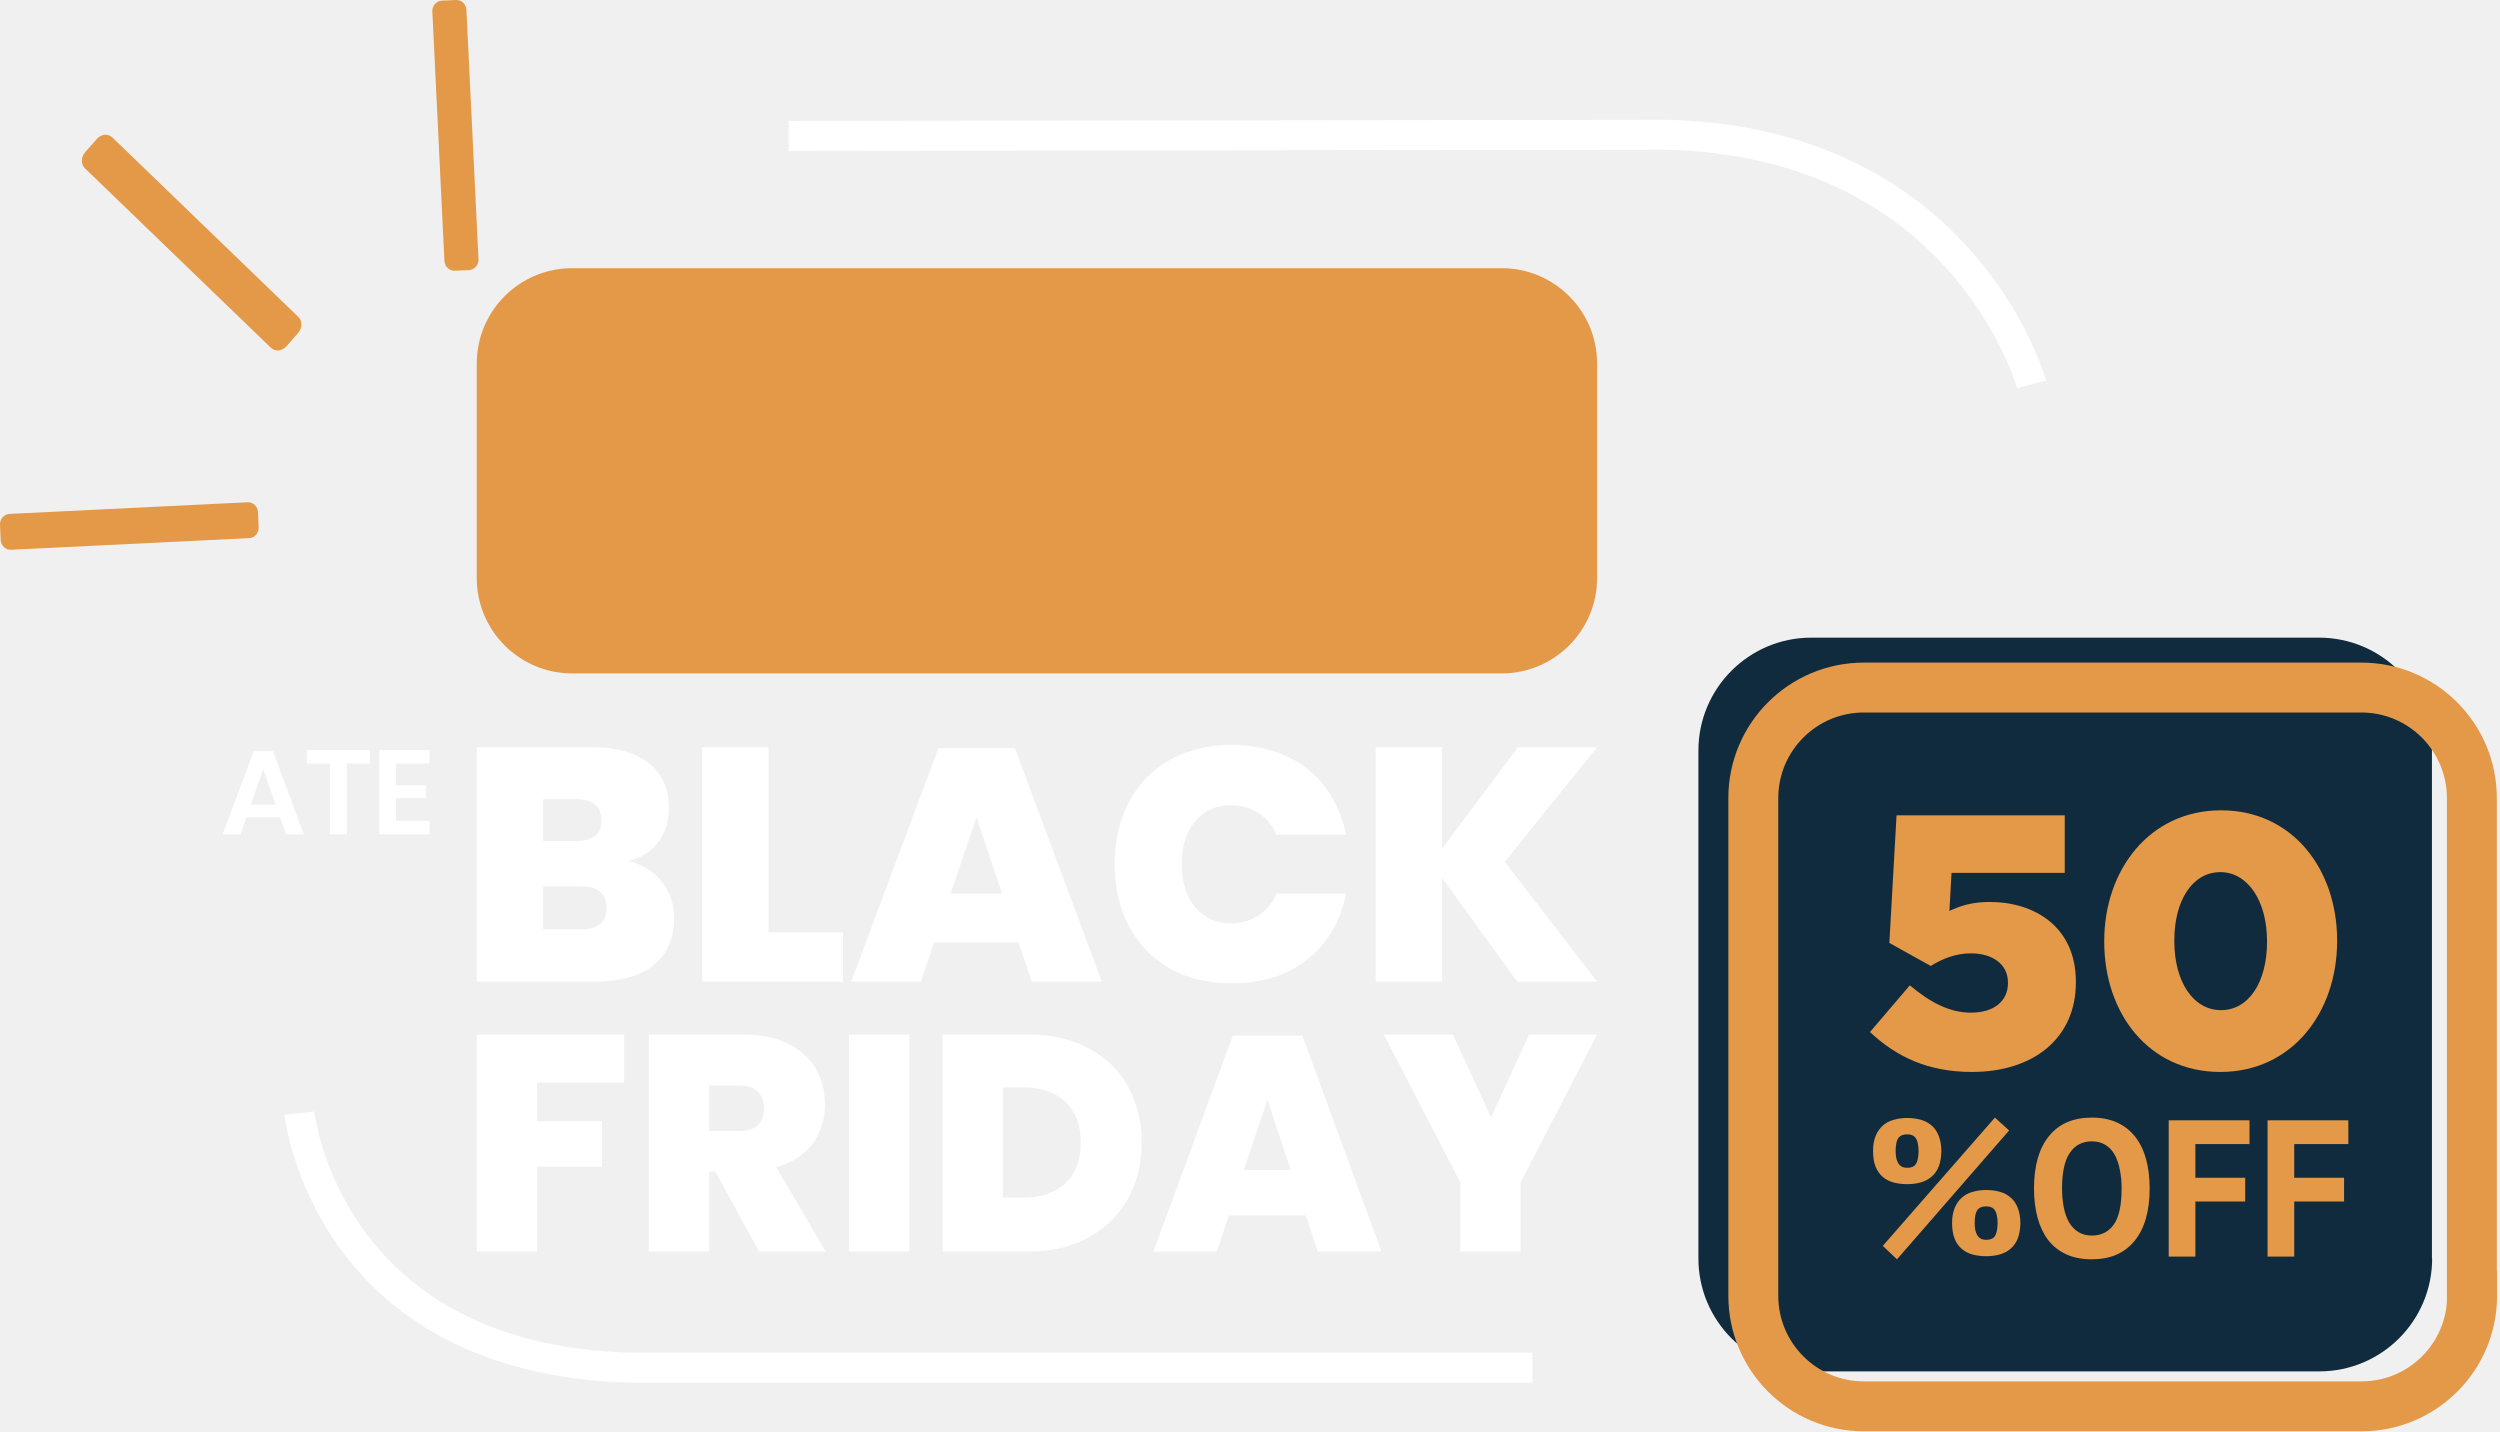
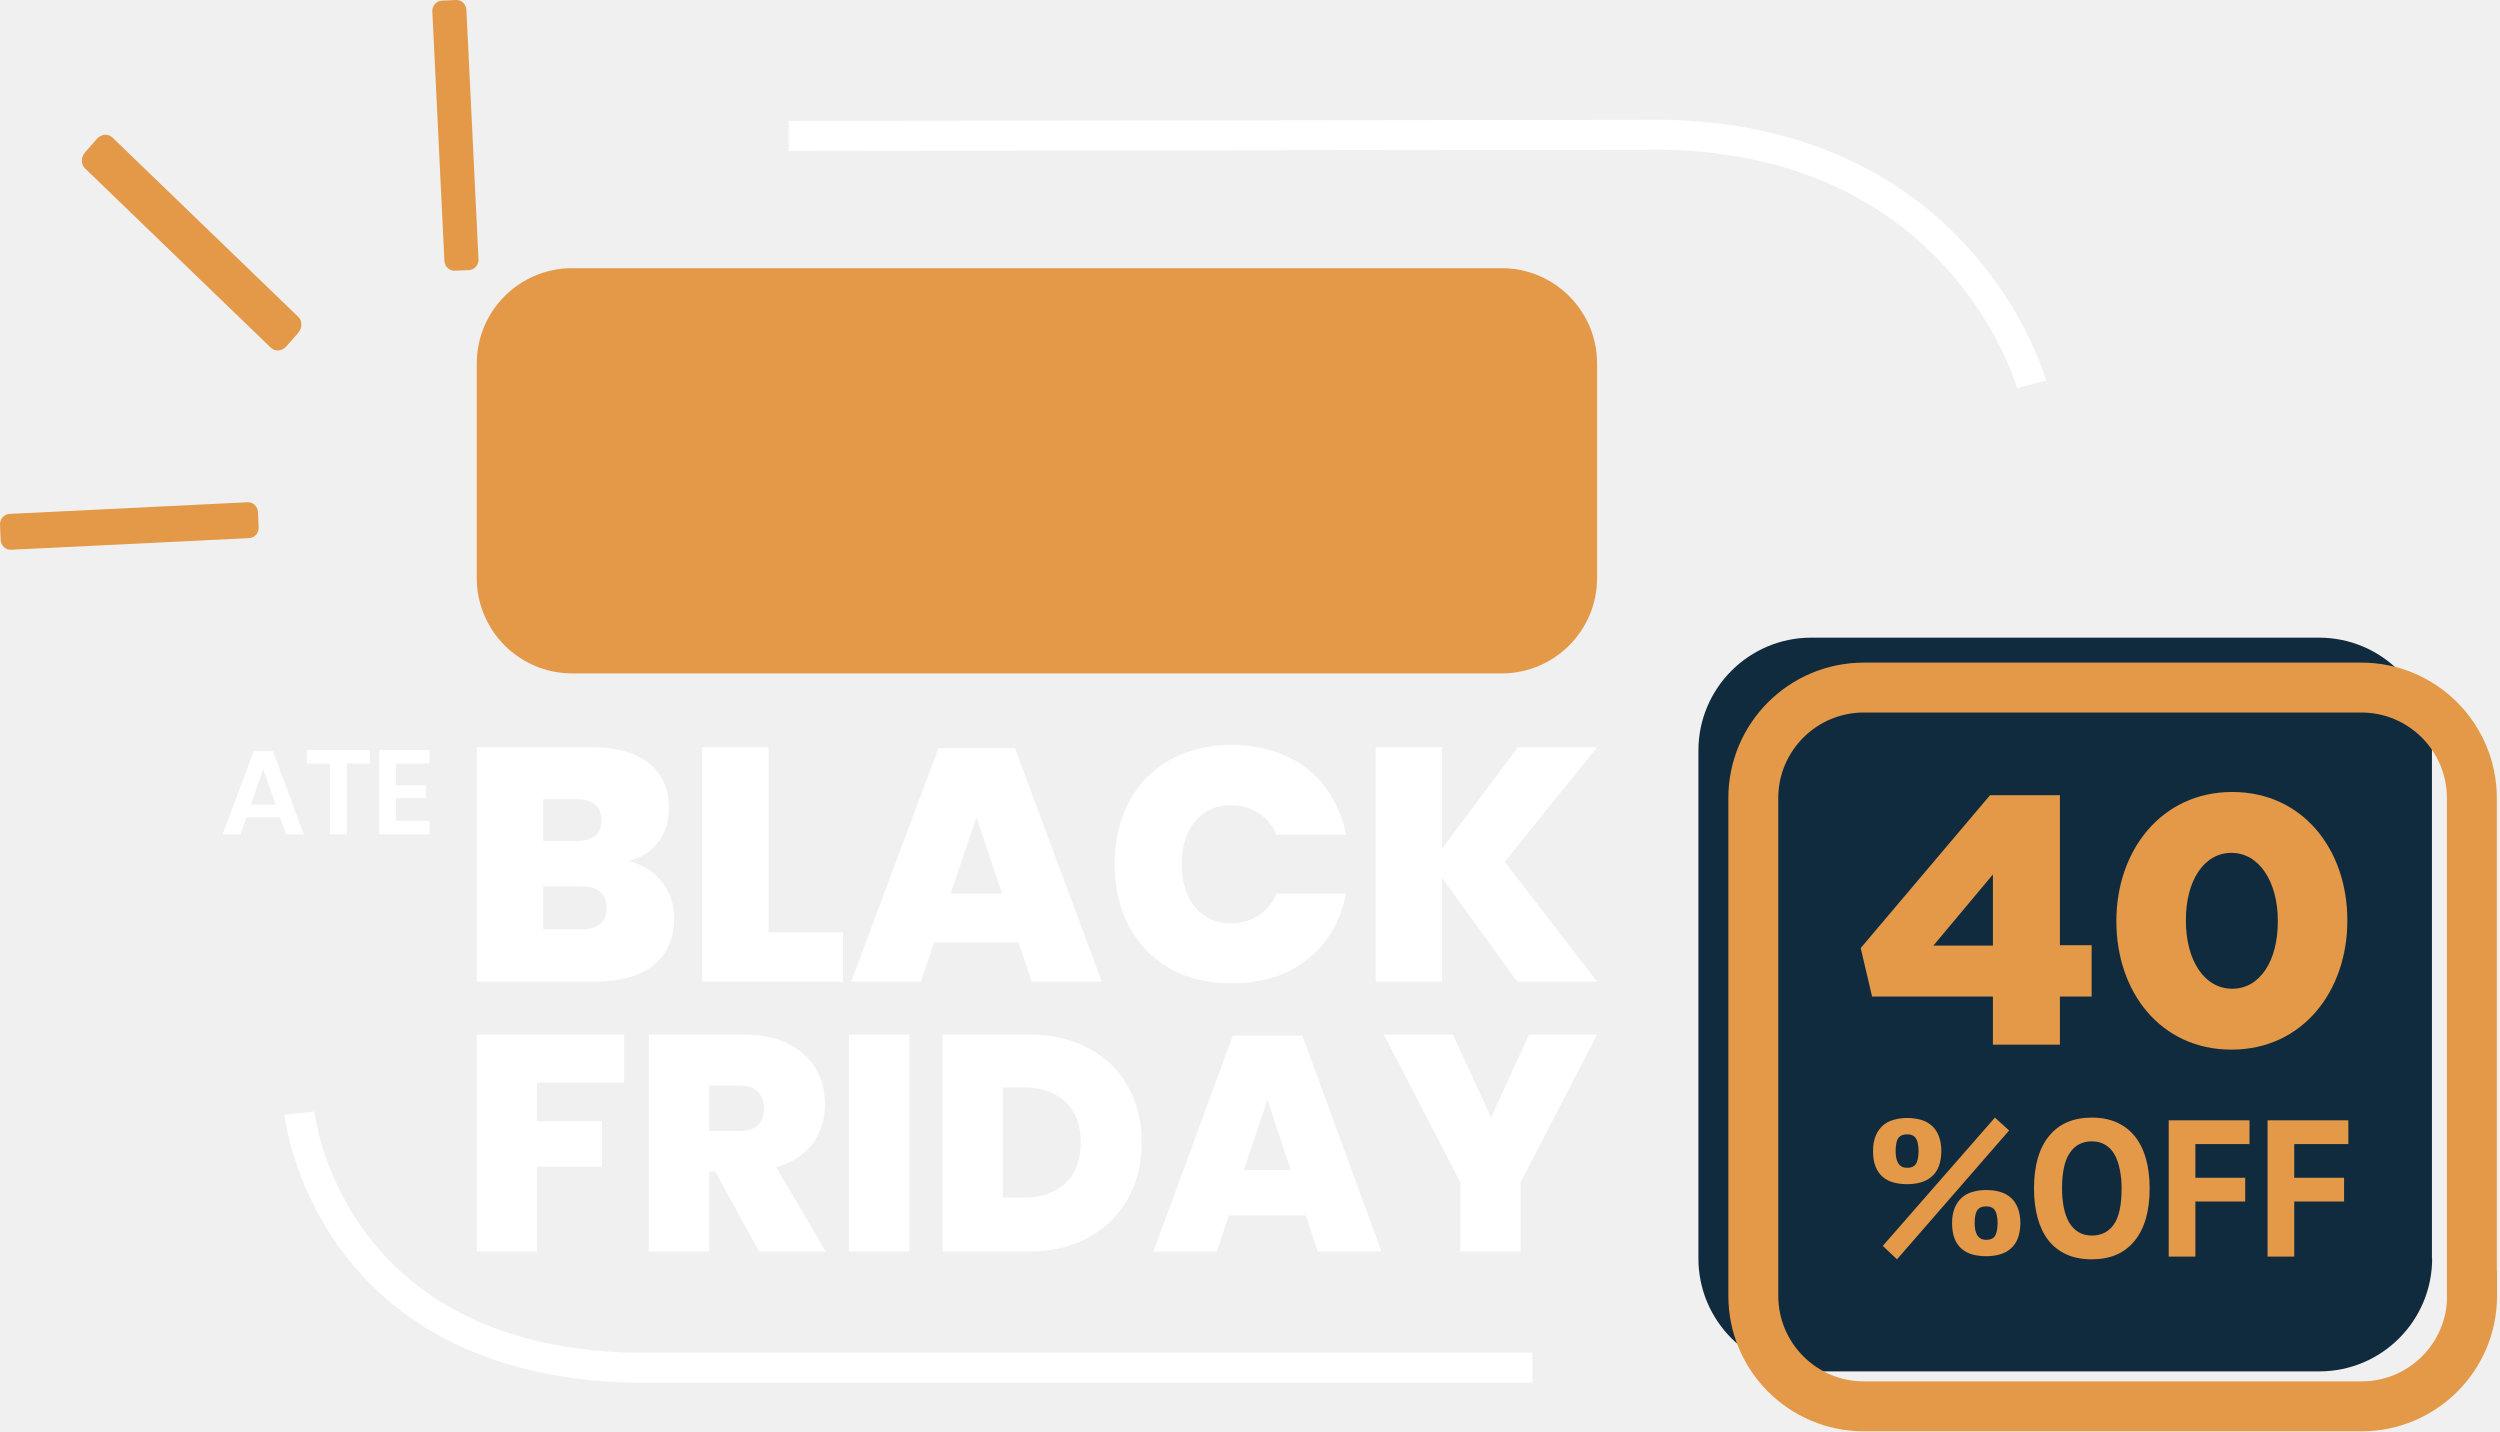
<svg xmlns="http://www.w3.org/2000/svg" width="262" height="150" viewBox="0 0 262 150" fill="none">
-   <path d="M27.105 55.267C27.129 55.854 26.706 56.348 26.143 56.395L1.152 57.616C0.588 57.639 0.118 57.193 0.071 56.606L0.001 54.985C-0.023 54.398 0.4 53.905 0.964 53.858L25.955 52.637C26.518 52.613 26.988 53.059 27.035 53.647L27.105 55.267Z" fill="#E39948" />
-   <path d="M47.798 0.001C48.362 -0.023 48.831 0.424 48.878 1.011L50.147 27.176C50.17 27.763 49.747 28.256 49.184 28.303L47.657 28.374C47.093 28.397 46.623 27.951 46.577 27.364L45.308 1.199C45.285 0.612 45.708 0.118 46.271 0.071L47.798 0.001Z" fill="#E39948" />
-   <path d="M10.147 14.563C10.594 14.046 11.322 13.976 11.768 14.399L31.262 33.212C31.709 33.635 31.685 34.386 31.239 34.903L30.018 36.289C29.571 36.806 28.843 36.876 28.397 36.453L8.902 17.64C8.456 17.217 8.48 16.465 8.926 15.949L10.147 14.563Z" fill="#E39948" />
-   <path fill-rule="evenodd" clip-rule="evenodd" d="M29.826 116.817C29.825 116.816 29.825 116.815 31.386 116.653C32.947 116.491 32.947 116.49 32.947 116.49L32.947 116.489L32.948 116.495C32.949 116.502 32.95 116.515 32.952 116.535C32.957 116.573 32.965 116.635 32.977 116.718C33.002 116.885 33.042 117.14 33.105 117.469C33.232 118.128 33.448 119.084 33.805 120.24C34.52 122.555 35.792 125.65 38.012 128.765C42.403 134.927 50.628 141.348 66.152 141.762H160.594V144.901H66.111L66.09 144.9C49.561 144.465 40.418 137.55 35.456 130.587C32.998 127.137 31.596 123.721 30.806 121.166C30.411 119.887 30.168 118.818 30.023 118.06C29.95 117.682 29.902 117.38 29.871 117.168C29.856 117.062 29.845 116.979 29.837 116.92C29.834 116.89 29.831 116.866 29.829 116.849L29.827 116.827L29.826 116.82L29.826 116.817ZM32.947 116.489C32.947 116.488 32.947 116.488 32.947 116.489V116.489Z" fill="white" />
-   <path fill-rule="evenodd" clip-rule="evenodd" d="M174.744 12.555L174.765 12.555C190.88 12.967 200.825 19.734 206.72 26.468C209.653 29.818 211.568 33.141 212.753 35.631C213.346 36.877 213.758 37.919 214.024 38.657C214.156 39.026 214.253 39.319 214.317 39.525C214.35 39.628 214.374 39.709 214.391 39.766C214.399 39.795 214.406 39.818 214.41 39.834L214.416 39.855L214.418 39.862L214.419 39.865C214.419 39.866 214.419 39.867 212.905 40.279C211.391 40.693 211.391 40.693 211.392 40.694L211.39 40.688C211.388 40.68 211.384 40.667 211.378 40.647C211.367 40.609 211.349 40.547 211.323 40.464C211.27 40.298 211.188 40.046 211.07 39.72C210.836 39.068 210.463 38.123 209.919 36.979C208.83 34.691 207.063 31.624 204.358 28.535C198.982 22.394 189.843 16.086 174.706 15.693L82.653 15.811L82.649 12.672L174.744 12.555Z" fill="white" />
-   <path d="M254.89 131.885C254.89 138.412 249.605 143.722 243.056 143.722H189.827C183.302 143.722 177.993 138.435 177.993 131.885V78.663C177.993 72.136 183.279 66.825 189.827 66.825H243.033C249.558 66.825 254.867 72.112 254.867 78.663V131.885H254.89Z" fill="#112B3E" />
-   <path fill-rule="evenodd" clip-rule="evenodd" d="M195.334 74.671C190.385 74.671 186.363 78.677 186.363 83.643V135.797C186.363 140.746 190.368 144.768 195.334 144.768H247.488C252.218 144.768 256.101 141.11 256.436 136.451V83.643C256.436 78.694 252.43 74.671 247.464 74.671H195.334ZM261.667 133.181V83.643C261.667 75.811 255.326 69.44 247.464 69.44H195.334C187.503 69.44 181.131 75.781 181.131 83.643V135.797C181.131 143.628 187.472 149.999 195.334 149.999H247.488C255.319 149.999 261.69 143.658 261.69 135.797V133.181H261.667Z" fill="#E39948" />
-   <path d="M206.667 112.34C213.07 112.34 217.552 108.837 217.552 102.962V102.887C217.552 97.162 213.259 94.525 208.513 94.525C206.743 94.525 205.5 94.902 204.295 95.467L204.521 91.474H216.385V85.448H198.758L198.005 98.819L202.336 101.229C203.579 100.476 204.935 99.911 206.554 99.911C208.852 99.911 210.434 101.079 210.434 102.962V103.037C210.434 104.92 208.965 106.126 206.554 106.126C204.332 106.126 202.298 105.071 200.152 103.263L195.971 108.16C198.72 110.721 201.997 112.34 206.667 112.34Z" fill="#E39948" />
-   <path d="M232.689 112.34C240.222 112.34 244.93 106.088 244.93 98.63V98.555C244.93 91.098 240.259 84.921 232.764 84.921C225.269 84.921 220.523 91.173 220.523 98.63V98.706C220.523 106.163 225.156 112.34 232.689 112.34ZM232.764 105.862C229.826 105.862 227.868 102.849 227.868 98.63V98.555C227.868 94.337 229.789 91.399 232.689 91.399C235.589 91.399 237.585 94.45 237.585 98.63V98.706C237.585 102.887 235.702 105.862 232.764 105.862Z" fill="#E39948" />
-   <path d="M196.296 120.633C196.296 120.021 196.384 119.497 196.561 119.062C196.738 118.627 196.982 118.266 197.295 117.981C197.608 117.695 197.982 117.491 198.417 117.369C198.866 117.233 199.349 117.165 199.866 117.165C200.383 117.165 200.859 117.226 201.294 117.348C201.729 117.471 202.103 117.668 202.416 117.94C202.742 118.212 202.994 118.573 203.171 119.021C203.348 119.457 203.443 119.994 203.456 120.633C203.443 121.272 203.348 121.816 203.171 122.265C202.994 122.7 202.742 123.054 202.416 123.326C202.103 123.598 201.729 123.795 201.294 123.918C200.859 124.04 200.383 124.101 199.866 124.101C199.349 124.101 198.866 124.04 198.417 123.918C197.982 123.795 197.608 123.598 197.295 123.326C196.982 123.054 196.738 122.7 196.561 122.265C196.384 121.816 196.296 121.272 196.296 120.633ZM198.662 120.633C198.662 121.803 199.063 122.388 199.866 122.388C200.287 122.388 200.587 122.265 200.763 122.02C200.954 121.762 201.056 121.299 201.069 120.633C201.056 119.98 200.954 119.525 200.763 119.266C200.587 119.008 200.287 118.879 199.866 118.879C199.444 118.879 199.138 119.008 198.948 119.266C198.757 119.525 198.662 119.98 198.662 120.633ZM204.578 128.182C204.578 127.569 204.667 127.046 204.844 126.611C205.02 126.175 205.265 125.815 205.578 125.529C205.891 125.244 206.265 125.04 206.7 124.917C207.149 124.781 207.632 124.713 208.149 124.713C208.665 124.713 209.142 124.774 209.577 124.897C210.012 125.019 210.386 125.217 210.699 125.489C211.025 125.761 211.277 126.121 211.454 126.57C211.63 127.005 211.726 127.542 211.739 128.182C211.726 128.821 211.63 129.365 211.454 129.814C211.277 130.249 211.025 130.602 210.699 130.874C210.386 131.146 210.012 131.344 209.577 131.466C209.142 131.589 208.665 131.65 208.149 131.65C207.632 131.65 207.149 131.589 206.7 131.466C206.265 131.344 205.891 131.146 205.578 130.874C205.265 130.602 205.02 130.249 204.844 129.814C204.667 129.365 204.578 128.821 204.578 128.182ZM206.945 128.182C206.945 129.351 207.346 129.936 208.149 129.936C208.57 129.936 208.87 129.814 209.046 129.569C209.237 129.31 209.339 128.848 209.352 128.182C209.339 127.529 209.237 127.073 209.046 126.815C208.87 126.556 208.57 126.427 208.149 126.427C207.727 126.427 207.421 126.556 207.231 126.815C207.04 127.073 206.945 127.529 206.945 128.182ZM209.067 117.124L210.556 118.471L198.805 131.976L197.316 130.568L209.067 117.124Z" fill="#E39948" />
-   <path d="M213.164 124.55C213.164 122.17 213.688 120.341 214.735 119.062C215.782 117.77 217.278 117.124 219.223 117.124C220.243 117.124 221.134 117.301 221.896 117.654C222.658 118.008 223.29 118.511 223.793 119.164C224.296 119.817 224.671 120.599 224.915 121.51C225.16 122.422 225.283 123.435 225.283 124.55C225.283 126.93 224.752 128.766 223.691 130.058C222.644 131.337 221.155 131.976 219.223 131.976C218.19 131.976 217.292 131.799 216.53 131.446C215.769 131.092 215.136 130.589 214.633 129.936C214.143 129.283 213.776 128.501 213.531 127.59C213.287 126.679 213.164 125.665 213.164 124.55ZM216.102 124.55C216.102 125.271 216.163 125.937 216.286 126.549C216.408 127.148 216.592 127.665 216.836 128.1C217.095 128.535 217.421 128.875 217.816 129.12C218.21 129.365 218.679 129.487 219.223 129.487C220.216 129.487 220.985 129.1 221.529 128.324C222.073 127.549 222.345 126.291 222.345 124.55C222.345 123.856 222.284 123.21 222.161 122.612C222.052 122.014 221.876 121.49 221.631 121.041C221.386 120.592 221.066 120.245 220.672 120.001C220.277 119.742 219.795 119.613 219.223 119.613C218.231 119.613 217.462 120.014 216.918 120.817C216.374 121.606 216.102 122.85 216.102 124.55Z" fill="#E39948" />
-   <path d="M227.28 117.41H235.747V119.899H230.075V123.428H235.298V125.917H230.075V131.691H227.28V117.41Z" fill="#E39948" />
-   <path d="M237.64 117.41H246.107V119.899H240.435V123.428H245.658V125.917H240.435V131.691H237.64V117.41Z" fill="#E39948" />
-   <rect x="49.963" y="28.105" width="117.413" height="42.469" rx="10" fill="#E39948" />
-   <path d="M29.359 85.662H25.824L25.199 87.436H23.338L26.586 78.717H28.597L31.832 87.436H29.971L29.359 85.662ZM28.884 84.326L27.585 80.603L26.286 84.326H28.884Z" fill="white" />
-   <path d="M38.778 78.617V80.016H36.342V87.436H34.581V80.016H32.158V78.617H38.778Z" fill="white" />
-   <path d="M41.509 80.016V82.302H44.632V83.651H41.509V86.024H45.006V87.436H39.748V78.617H45.006V80.016H41.509Z" fill="white" />
-   <path d="M65.407 108.429V113.468H56.289V117.512H63.096V122.263H56.289V131.153H49.963V108.429H65.407Z" fill="white" />
-   <path d="M79.552 131.153L74.96 122.776H74.318V131.153H67.993V108.429H77.979C79.798 108.429 81.339 108.75 82.602 109.392C83.887 110.012 84.85 110.879 85.492 111.991C86.134 113.104 86.455 114.356 86.455 115.747C86.455 117.33 86.017 118.71 85.139 119.887C84.261 121.043 82.998 121.856 81.35 122.327L86.52 131.153H79.552ZM74.318 118.539H77.433C79.188 118.539 80.066 117.748 80.066 116.164C80.066 115.415 79.841 114.827 79.391 114.399C78.963 113.971 78.311 113.757 77.433 113.757H74.318V118.539Z" fill="white" />
-   <path d="M95.296 108.429V131.153H88.97V108.429H95.296Z" fill="white" />
-   <path d="M119.655 119.727C119.655 121.931 119.174 123.899 118.21 125.633C117.247 127.345 115.877 128.693 114.101 129.677C112.324 130.661 110.237 131.153 107.839 131.153H98.785V108.429H107.839C110.237 108.429 112.324 108.91 114.101 109.873C115.899 110.815 117.269 112.141 118.21 113.853C119.174 115.565 119.655 117.523 119.655 119.727ZM107.261 125.504C109.124 125.504 110.59 125.001 111.66 123.996C112.731 122.99 113.266 121.567 113.266 119.727C113.266 117.908 112.731 116.496 111.66 115.49C110.59 114.463 109.124 113.949 107.261 113.949H105.11V125.504H107.261Z" fill="white" />
-   <path d="M136.843 127.366H128.783L127.531 131.153H120.884L129.201 108.525H136.489L144.773 131.153H138.095L136.843 127.366ZM135.269 122.616L132.829 115.233L130.357 122.616H135.269Z" fill="white" />
-   <path d="M167.376 108.429L159.349 123.932V131.153H153.056V123.932L145.029 108.429H152.253L156.267 117.095L160.248 108.429H167.376Z" fill="white" />
-   <path d="M65.854 90.246C67.337 90.593 68.502 91.31 69.35 92.397C70.221 93.484 70.656 94.745 70.656 96.179C70.656 98.307 69.938 99.961 68.502 101.141C67.066 102.297 65.006 102.875 62.322 102.875H49.963V78.31H62.04C64.559 78.31 66.525 78.854 67.937 79.941C69.373 81.028 70.091 82.601 70.091 84.66C70.091 86.117 69.703 87.343 68.926 88.338C68.149 89.309 67.125 89.945 65.854 90.246ZM56.92 88.129H60.416C62.158 88.129 63.029 87.412 63.029 85.978C63.029 84.498 62.146 83.758 60.38 83.758H56.92V88.129ZM60.839 97.393C62.652 97.393 63.559 96.653 63.559 95.173C63.559 93.646 62.652 92.883 60.839 92.883H56.92V97.393H60.839Z" fill="white" />
+   <path d="M27.105 55.267C27.129 55.854 26.706 56.347 26.143 56.394L1.152 57.616C0.588 57.639 0.118 57.193 0.071 56.606L0.001 54.985C-0.023 54.398 0.4 53.905 0.964 53.858L25.955 52.636C26.518 52.613 26.988 53.059 27.035 53.646L27.105 55.267Z" fill="#E39948" />
+   <path d="M47.798 0.001C48.361 -0.023 48.831 0.424 48.878 1.011L50.147 27.176C50.17 27.763 49.747 28.256 49.184 28.303L47.657 28.374C47.093 28.397 46.623 27.951 46.576 27.364L45.308 1.199C45.285 0.612 45.707 0.118 46.271 0.071L47.798 0.001Z" fill="#E39948" />
+   <path d="M10.147 14.563C10.593 14.046 11.322 13.976 11.768 14.399L31.262 33.212C31.709 33.635 31.685 34.387 31.239 34.903L30.018 36.289C29.571 36.806 28.843 36.876 28.397 36.454L8.902 17.64C8.456 17.217 8.48 16.466 8.926 15.949L10.147 14.563Z" fill="#E39948" />
+   <path fill-rule="evenodd" clip-rule="evenodd" d="M29.826 116.817C29.826 116.816 29.826 116.815 31.386 116.653C32.947 116.492 32.947 116.491 32.947 116.49L32.947 116.489L32.948 116.495C32.949 116.502 32.95 116.516 32.953 116.535C32.957 116.573 32.965 116.635 32.977 116.719C33.002 116.886 33.042 117.14 33.105 117.469C33.232 118.128 33.448 119.084 33.805 120.24C34.52 122.556 35.792 125.65 38.012 128.765C42.404 134.928 50.628 141.349 66.152 141.763H160.594V144.901H66.111L66.09 144.901C49.561 144.466 40.418 137.55 35.456 130.587C32.998 127.138 31.596 123.721 30.806 121.166C30.411 119.887 30.168 118.818 30.023 118.061C29.95 117.682 29.902 117.38 29.871 117.169C29.856 117.063 29.845 116.979 29.838 116.92C29.834 116.89 29.831 116.867 29.829 116.849L29.827 116.827L29.826 116.82L29.826 116.817ZM32.947 116.489C32.947 116.489 32.947 116.489 32.947 116.489Z" fill="white" />
+   <path fill-rule="evenodd" clip-rule="evenodd" d="M174.744 12.555L174.765 12.555C190.88 12.967 200.824 19.734 206.72 26.468C209.653 29.818 211.568 33.141 212.753 35.631C213.346 36.877 213.758 37.919 214.023 38.657C214.156 39.026 214.253 39.319 214.317 39.525C214.35 39.628 214.374 39.709 214.391 39.766C214.399 39.795 214.406 39.818 214.41 39.834L214.416 39.855L214.418 39.862L214.419 39.864C214.419 39.865 214.419 39.867 212.905 40.279C211.391 40.692 211.391 40.693 211.392 40.694L211.39 40.688C211.388 40.68 211.384 40.667 211.378 40.647C211.367 40.609 211.348 40.547 211.322 40.464C211.27 40.298 211.188 40.046 211.07 39.72C210.836 39.068 210.463 38.123 209.919 36.979C208.83 34.69 207.063 31.624 204.358 28.535C198.982 22.394 189.843 16.086 174.706 15.693L82.653 15.811L82.649 12.672L174.744 12.555Z" fill="white" />
+   <path d="M254.89 131.885C254.89 138.412 249.605 143.723 243.056 143.723H189.827C183.302 143.723 177.993 138.436 177.993 131.885V78.663C177.993 72.136 183.279 66.826 189.827 66.826H243.033C249.558 66.826 254.867 72.113 254.867 78.663V131.885H254.89Z" fill="#112B3E" />
+   <path fill-rule="evenodd" clip-rule="evenodd" d="M195.334 74.672C190.385 74.672 186.362 78.678 186.362 83.644V135.797C186.362 140.747 190.368 144.769 195.334 144.769H247.488C252.218 144.769 256.101 141.11 256.436 136.451V83.644C256.436 78.694 252.43 74.672 247.464 74.672H195.334ZM261.667 133.182V83.644C261.667 75.812 255.326 69.441 247.464 69.441H195.334C187.502 69.441 181.131 75.782 181.131 83.644V135.797C181.131 143.629 187.472 150 195.334 150H247.488C255.319 150 261.69 143.659 261.69 135.797V133.182H261.667Z" fill="#E39948" />
+   <path d="M196.295 120.634C196.295 120.022 196.384 119.498 196.561 119.063C196.737 118.628 196.982 118.267 197.295 117.981C197.608 117.696 197.982 117.492 198.417 117.369C198.866 117.233 199.349 117.165 199.866 117.165C200.382 117.165 200.858 117.227 201.294 117.349C201.729 117.471 202.103 117.669 202.416 117.941C202.742 118.213 202.994 118.573 203.171 119.022C203.347 119.457 203.443 119.994 203.456 120.634C203.443 121.273 203.347 121.817 203.171 122.266C202.994 122.701 202.742 123.055 202.416 123.327C202.103 123.599 201.729 123.796 201.294 123.918C200.858 124.041 200.382 124.102 199.866 124.102C199.349 124.102 198.866 124.041 198.417 123.918C197.982 123.796 197.608 123.599 197.295 123.327C196.982 123.055 196.737 122.701 196.561 122.266C196.384 121.817 196.295 121.273 196.295 120.634ZM198.662 120.634C198.662 121.803 199.063 122.388 199.866 122.388C200.287 122.388 200.586 122.266 200.763 122.021C200.954 121.763 201.056 121.3 201.069 120.634C201.056 119.981 200.954 119.525 200.763 119.267C200.586 119.008 200.287 118.879 199.866 118.879C199.444 118.879 199.138 119.008 198.948 119.267C198.757 119.525 198.662 119.981 198.662 120.634ZM204.578 128.182C204.578 127.57 204.667 127.046 204.844 126.611C205.02 126.176 205.265 125.816 205.578 125.53C205.891 125.244 206.265 125.04 206.7 124.918C207.149 124.782 207.632 124.714 208.149 124.714C208.665 124.714 209.141 124.775 209.577 124.898C210.012 125.02 210.386 125.217 210.699 125.489C211.025 125.761 211.277 126.122 211.454 126.57C211.63 127.006 211.726 127.543 211.739 128.182C211.726 128.821 211.63 129.365 211.454 129.814C211.277 130.249 211.025 130.603 210.699 130.875C210.386 131.147 210.012 131.344 209.577 131.467C209.141 131.589 208.665 131.65 208.149 131.65C207.632 131.65 207.149 131.589 206.7 131.467C206.265 131.344 205.891 131.147 205.578 130.875C205.265 130.603 205.02 130.249 204.844 129.814C204.667 129.365 204.578 128.821 204.578 128.182ZM206.945 128.182C206.945 129.352 207.346 129.937 208.149 129.937C208.57 129.937 208.869 129.814 209.046 129.569C209.237 129.311 209.339 128.849 209.352 128.182C209.339 127.529 209.237 127.074 209.046 126.815C208.869 126.557 208.57 126.428 208.149 126.428C207.727 126.428 207.421 126.557 207.23 126.815C207.04 127.074 206.945 127.529 206.945 128.182ZM209.067 117.125L210.556 118.471L198.805 131.977L197.315 130.569L209.067 117.125Z" fill="#E39948" />
+   <path d="M213.164 124.551C213.164 122.171 213.688 120.341 214.735 119.063C215.782 117.771 217.278 117.125 219.223 117.125C220.243 117.125 221.134 117.301 221.896 117.655C222.657 118.009 223.29 118.512 223.793 119.165C224.296 119.818 224.67 120.6 224.915 121.511C225.16 122.422 225.282 123.435 225.282 124.551C225.282 126.931 224.752 128.767 223.691 130.059C222.644 131.338 221.155 131.977 219.223 131.977C218.19 131.977 217.292 131.8 216.53 131.446C215.769 131.093 215.136 130.589 214.633 129.937C214.143 129.284 213.776 128.502 213.531 127.59C213.286 126.679 213.164 125.666 213.164 124.551ZM216.102 124.551C216.102 125.272 216.163 125.938 216.285 126.55C216.408 127.148 216.591 127.665 216.836 128.101C217.095 128.536 217.421 128.876 217.816 129.121C218.21 129.365 218.679 129.488 219.223 129.488C220.216 129.488 220.985 129.1 221.529 128.325C222.073 127.55 222.345 126.292 222.345 124.551C222.345 123.857 222.283 123.211 222.161 122.613C222.052 122.014 221.875 121.491 221.631 121.042C221.386 120.593 221.066 120.246 220.672 120.001C220.277 119.743 219.794 119.614 219.223 119.614C218.23 119.614 217.462 120.015 216.918 120.817C216.374 121.606 216.102 122.851 216.102 124.551Z" fill="#E39948" />
+   <path d="M227.28 117.41H235.747V119.899H230.075V123.429H235.298V125.918H230.075V131.691H227.28V117.41Z" fill="#E39948" />
+   <path d="M237.64 117.41H246.107V119.899H240.435V123.429H245.658V125.918H240.435V131.691H237.64V117.41Z" fill="#E39948" />
+   <rect x="49.963" y="28.104" width="117.413" height="42.469" rx="10" fill="#E39948" />
+   <path d="M29.359 85.662H25.824L25.2 87.435H23.338L26.586 78.717H28.597L31.832 87.435H29.971L29.359 85.662ZM28.884 84.325L27.585 80.603L26.286 84.325H28.884Z" fill="white" />
+   <path d="M38.778 78.617V80.016H36.343V87.435H34.581V80.016H32.158V78.617H38.778Z" fill="white" />
+   <path d="M41.509 80.016V82.302H44.632V83.651H41.509V86.024H45.006V87.435H39.748V78.617H45.006V80.016H41.509Z" fill="white" />
+   <path d="M65.407 108.428V113.468H56.288V117.512H63.095V122.262H56.288V131.153H49.963V108.428H65.407Z" fill="white" />
+   <path d="M79.552 131.153L74.96 122.776H74.318V131.153H67.993V108.428H77.978C79.798 108.428 81.339 108.749 82.602 109.391C83.886 110.012 84.85 110.878 85.492 111.991C86.134 113.104 86.455 114.356 86.455 115.747C86.455 117.33 86.016 118.71 85.139 119.887C84.261 121.043 82.998 121.856 81.35 122.326L86.519 131.153H79.552ZM74.318 118.539H77.433C79.188 118.539 80.066 117.747 80.066 116.164C80.066 115.415 79.841 114.826 79.391 114.398C78.963 113.97 78.31 113.757 77.433 113.757H74.318V118.539Z" fill="white" />
+   <path d="M95.295 108.428V131.153H88.97V108.428H95.295Z" fill="white" />
+   <path d="M119.655 119.727C119.655 121.931 119.173 123.899 118.21 125.632C117.247 127.344 115.877 128.692 114.1 129.677C112.324 130.661 110.237 131.153 107.839 131.153H98.784V108.428H107.839C110.237 108.428 112.324 108.91 114.1 109.873C115.898 110.814 117.268 112.141 118.21 113.853C119.173 115.565 119.655 117.523 119.655 119.727ZM107.261 125.504C109.123 125.504 110.59 125.001 111.66 123.995C112.73 122.99 113.265 121.567 113.265 119.727C113.265 117.908 112.73 116.495 111.66 115.49C110.59 114.463 109.123 113.949 107.261 113.949H105.11V125.504H107.261Z" fill="white" />
+   <path d="M136.842 127.366H128.783L127.531 131.153H120.884L129.2 108.525H136.489L144.773 131.153H138.095L136.842 127.366ZM135.269 122.615L132.829 115.233L130.356 122.615H135.269Z" fill="white" />
+   <path d="M167.376 108.428L159.349 123.931V131.153H153.056V123.931L145.028 108.428H152.253L156.267 117.095L160.248 108.428H167.376Z" fill="white" />
+   <path d="M65.854 90.246C67.337 90.593 68.502 91.31 69.35 92.397C70.221 93.484 70.656 94.745 70.656 96.179C70.656 98.307 69.938 99.961 68.502 101.141C67.066 102.297 65.006 102.875 62.322 102.875H49.963V78.31H62.04C64.559 78.31 66.525 78.854 67.937 79.941C69.373 81.028 70.091 82.601 70.091 84.66C70.091 86.117 69.703 87.343 68.926 88.338C68.149 89.309 67.125 89.945 65.854 90.246ZM56.919 88.129H60.415C62.157 88.129 63.029 87.412 63.029 85.978C63.029 84.498 62.146 83.758 60.38 83.758H56.919V88.129ZM60.839 97.393C62.652 97.393 63.558 96.653 63.558 95.173C63.558 93.646 62.652 92.883 60.839 92.883H56.919V97.393H60.839Z" fill="white" />
  <path d="M80.542 97.706H88.346V102.875H73.585V78.31H80.542V97.706Z" fill="white" />
-   <path d="M106.75 98.781H97.887L96.51 102.875H89.2L98.346 78.414H106.362L115.473 102.875H108.128L106.75 98.781ZM105.02 93.646L102.336 85.666L99.617 93.646H105.02Z" fill="white" />
-   <path d="M129.066 78.067C131.209 78.067 133.116 78.461 134.787 79.247C136.482 80.01 137.859 81.109 138.919 82.543C139.978 83.954 140.696 85.597 141.073 87.47H133.763C133.363 86.499 132.739 85.747 131.891 85.215C131.044 84.66 130.067 84.382 128.96 84.382C127.43 84.382 126.194 84.949 125.253 86.082C124.311 87.193 123.84 88.684 123.84 90.558C123.84 92.432 124.311 93.935 125.253 95.069C126.194 96.202 127.43 96.769 128.96 96.769C130.067 96.769 131.044 96.491 131.891 95.936C132.739 95.381 133.363 94.618 133.763 93.646H141.073C140.508 96.514 139.166 98.804 137.047 100.516C134.952 102.205 132.292 103.049 129.066 103.049C126.594 103.049 124.429 102.528 122.569 101.488C120.733 100.424 119.308 98.943 118.296 97.046C117.307 95.15 116.813 92.987 116.813 90.558C116.813 88.129 117.307 85.967 118.296 84.07C119.308 82.173 120.733 80.704 122.569 79.663C124.429 78.599 126.594 78.067 129.066 78.067Z" fill="white" />
-   <path d="M157.701 90.315L167.376 102.875H159.007L151.133 92.015V102.875H144.176V78.31H151.133V88.927L159.078 78.31H167.376L157.701 90.315Z" fill="white" />
+   <path d="M106.75 98.781H97.887L96.51 102.875H89.2L98.346 78.414H106.362L115.472 102.875H108.127L106.75 98.781ZM105.02 93.646L102.336 85.666L99.617 93.646H105.02Z" fill="white" />
+   <path d="M129.066 78.067C131.208 78.067 133.115 78.46 134.787 79.247C136.482 80.01 137.859 81.109 138.918 82.543C139.978 83.954 140.696 85.597 141.072 87.47H133.763C133.362 86.499 132.739 85.747 131.891 85.215C131.044 84.66 130.067 84.382 128.96 84.382C127.43 84.382 126.194 84.949 125.252 86.082C124.311 87.192 123.84 88.684 123.84 90.558C123.84 92.432 124.311 93.935 125.252 95.069C126.194 96.202 127.43 96.769 128.96 96.769C130.067 96.769 131.044 96.491 131.891 95.936C132.739 95.381 133.362 94.618 133.763 93.646H141.072C140.507 96.514 139.166 98.804 137.047 100.516C134.952 102.205 132.291 103.049 129.066 103.049C126.594 103.049 124.428 102.528 122.569 101.488C120.732 100.423 119.308 98.943 118.296 97.046C117.307 95.15 116.813 92.987 116.813 90.558C116.813 88.129 117.307 85.967 118.296 84.07C119.308 82.173 120.732 80.704 122.569 79.663C124.428 78.599 126.594 78.067 129.066 78.067Z" fill="white" />
+   <path d="M157.7 90.315L167.376 102.875H159.007L151.132 92.015V102.875H144.176V78.31H151.132V88.927L159.078 78.31H167.376L157.7 90.315Z" fill="white" />
+   <path d="M208.857 109.481H215.879V104.437H219.203V99.059H215.879V83.334H208.558L195 99.356L196.195 104.437H208.857V109.481ZM202.619 99.096L208.857 91.641V99.096H202.619Z" fill="#E39948" />
+   <path d="M233.861 110C241.331 110 246 103.843 246 96.5V96.426C246 89.082 241.369 83 233.936 83C226.503 83 221.797 89.157 221.797 96.5V96.574C221.797 103.918 226.391 110 233.861 110ZM233.936 103.621C231.023 103.621 229.08 100.654 229.08 96.5V96.426C229.08 92.272 230.985 89.379 233.861 89.379C236.737 89.379 238.717 92.383 238.717 96.5V96.574C238.717 100.691 236.849 103.621 233.936 103.621Z" fill="#E39948" />
</svg>
